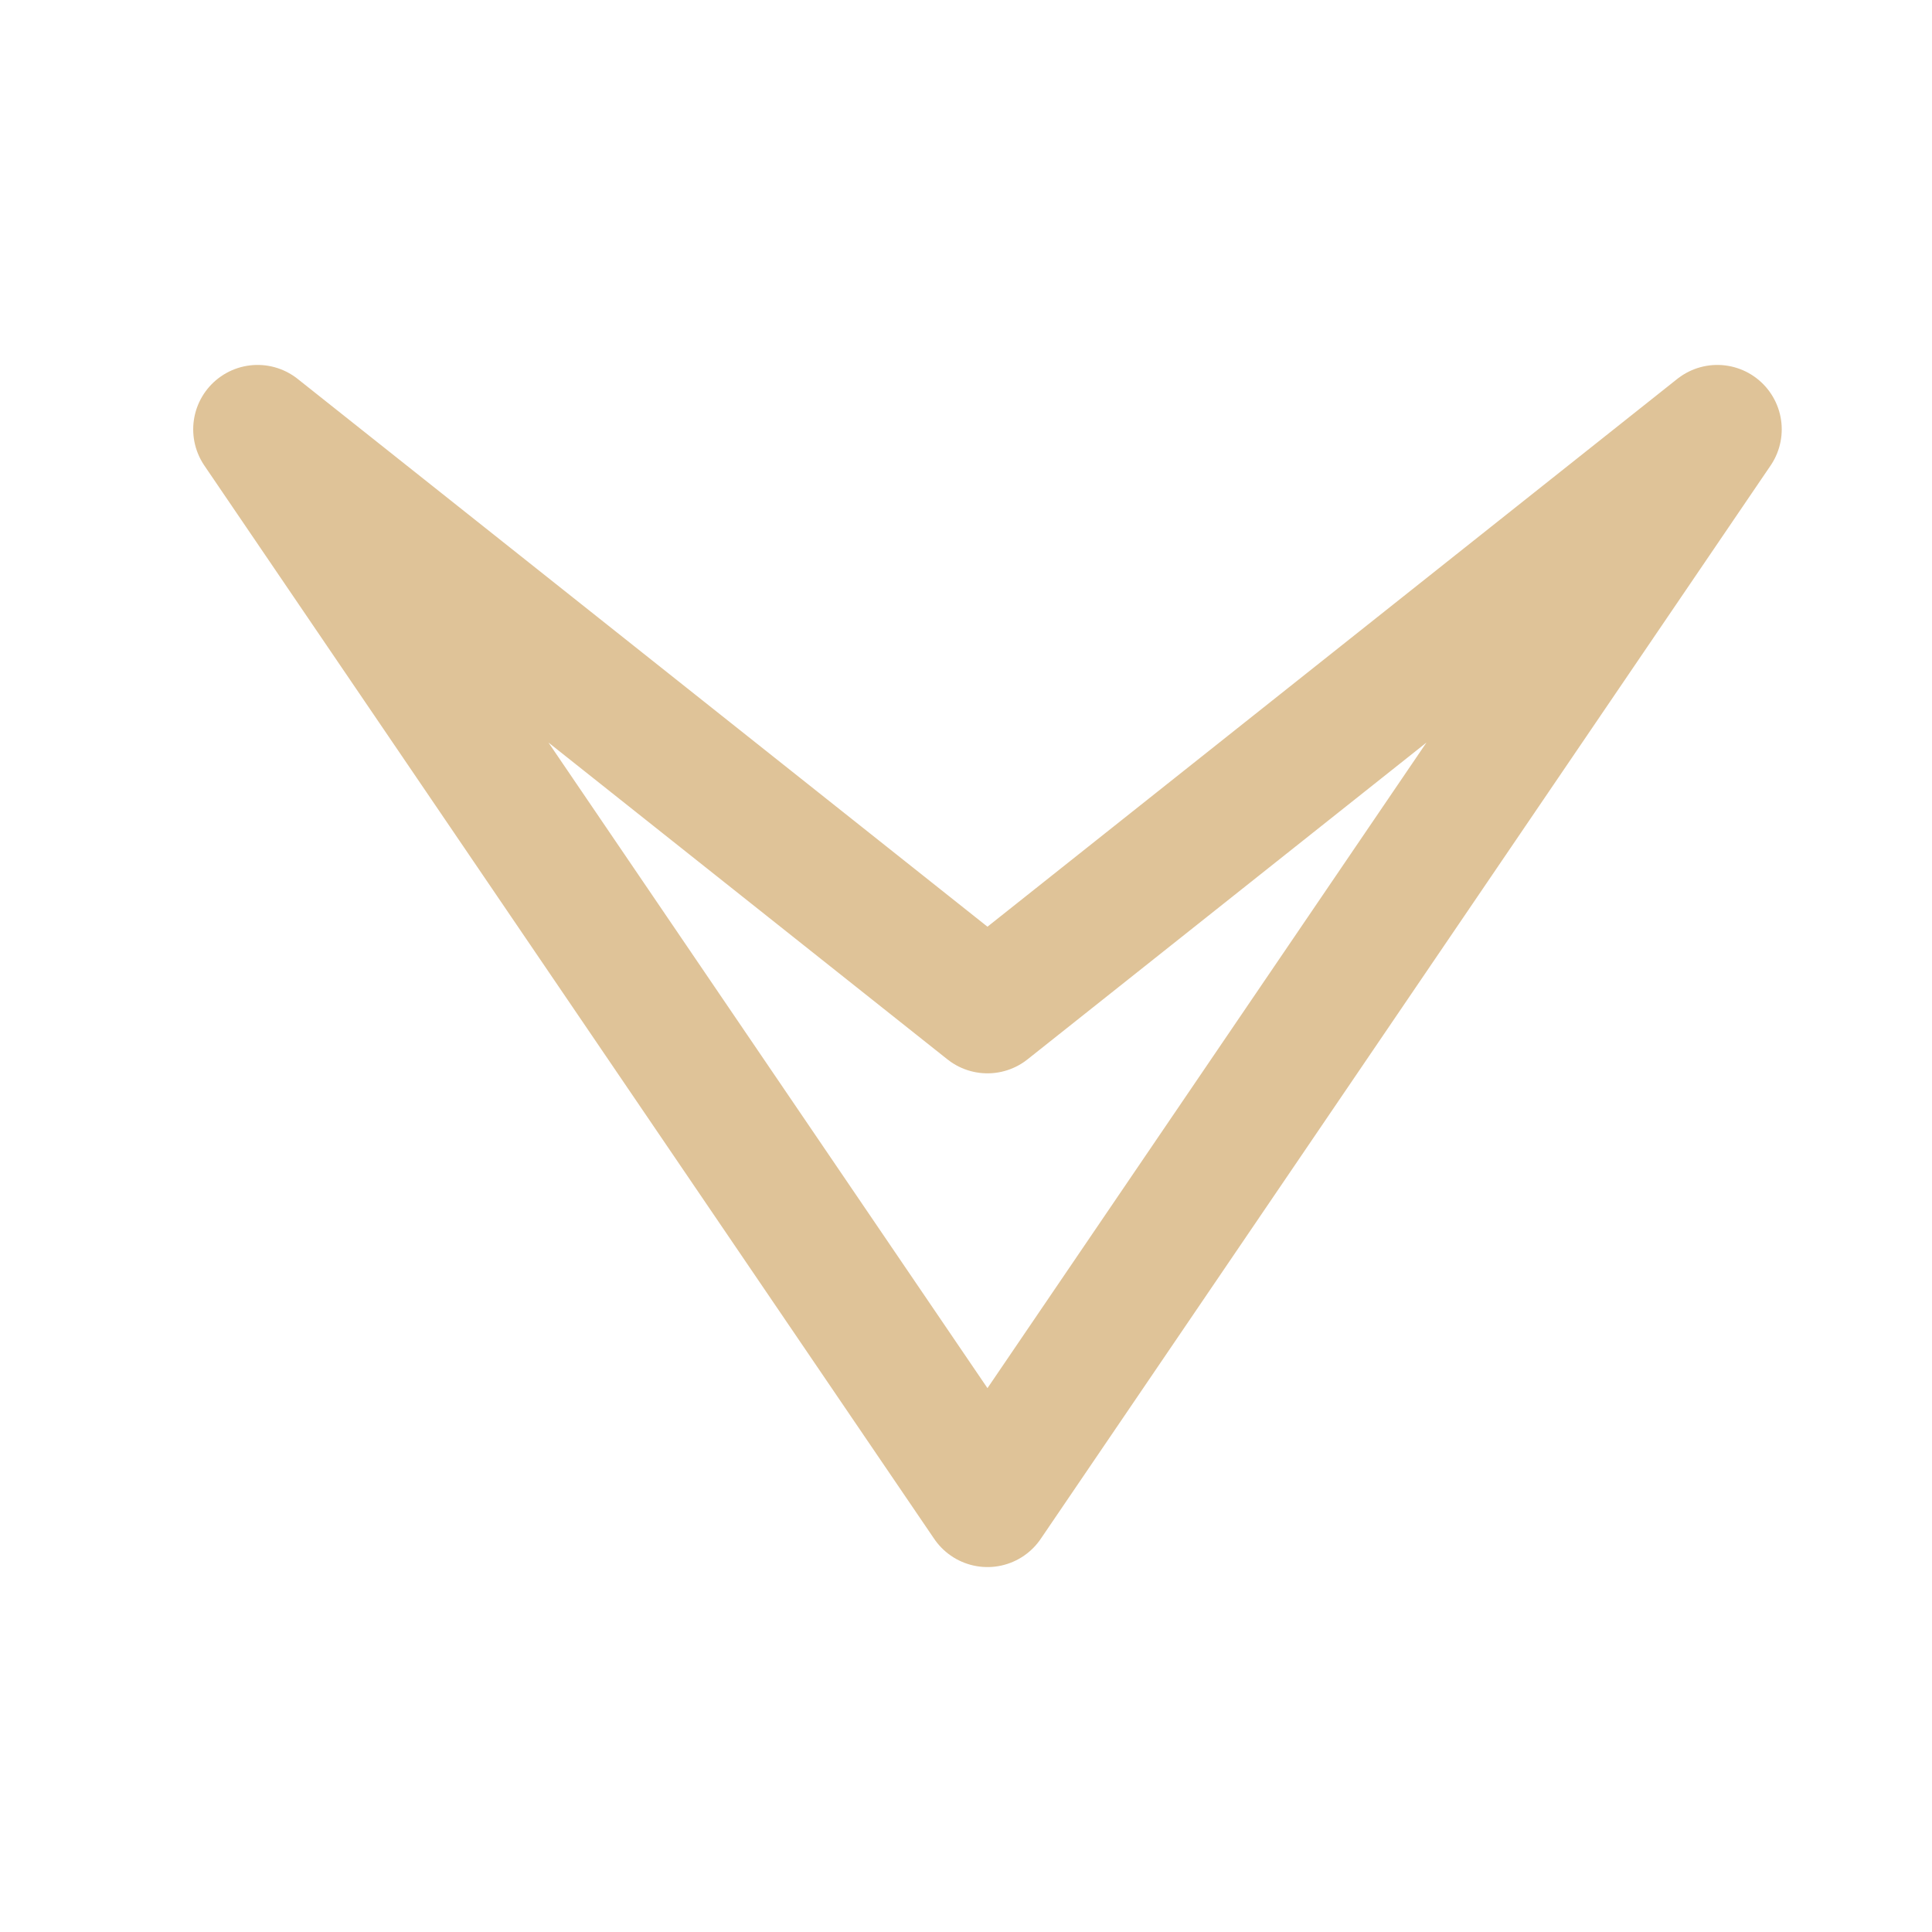
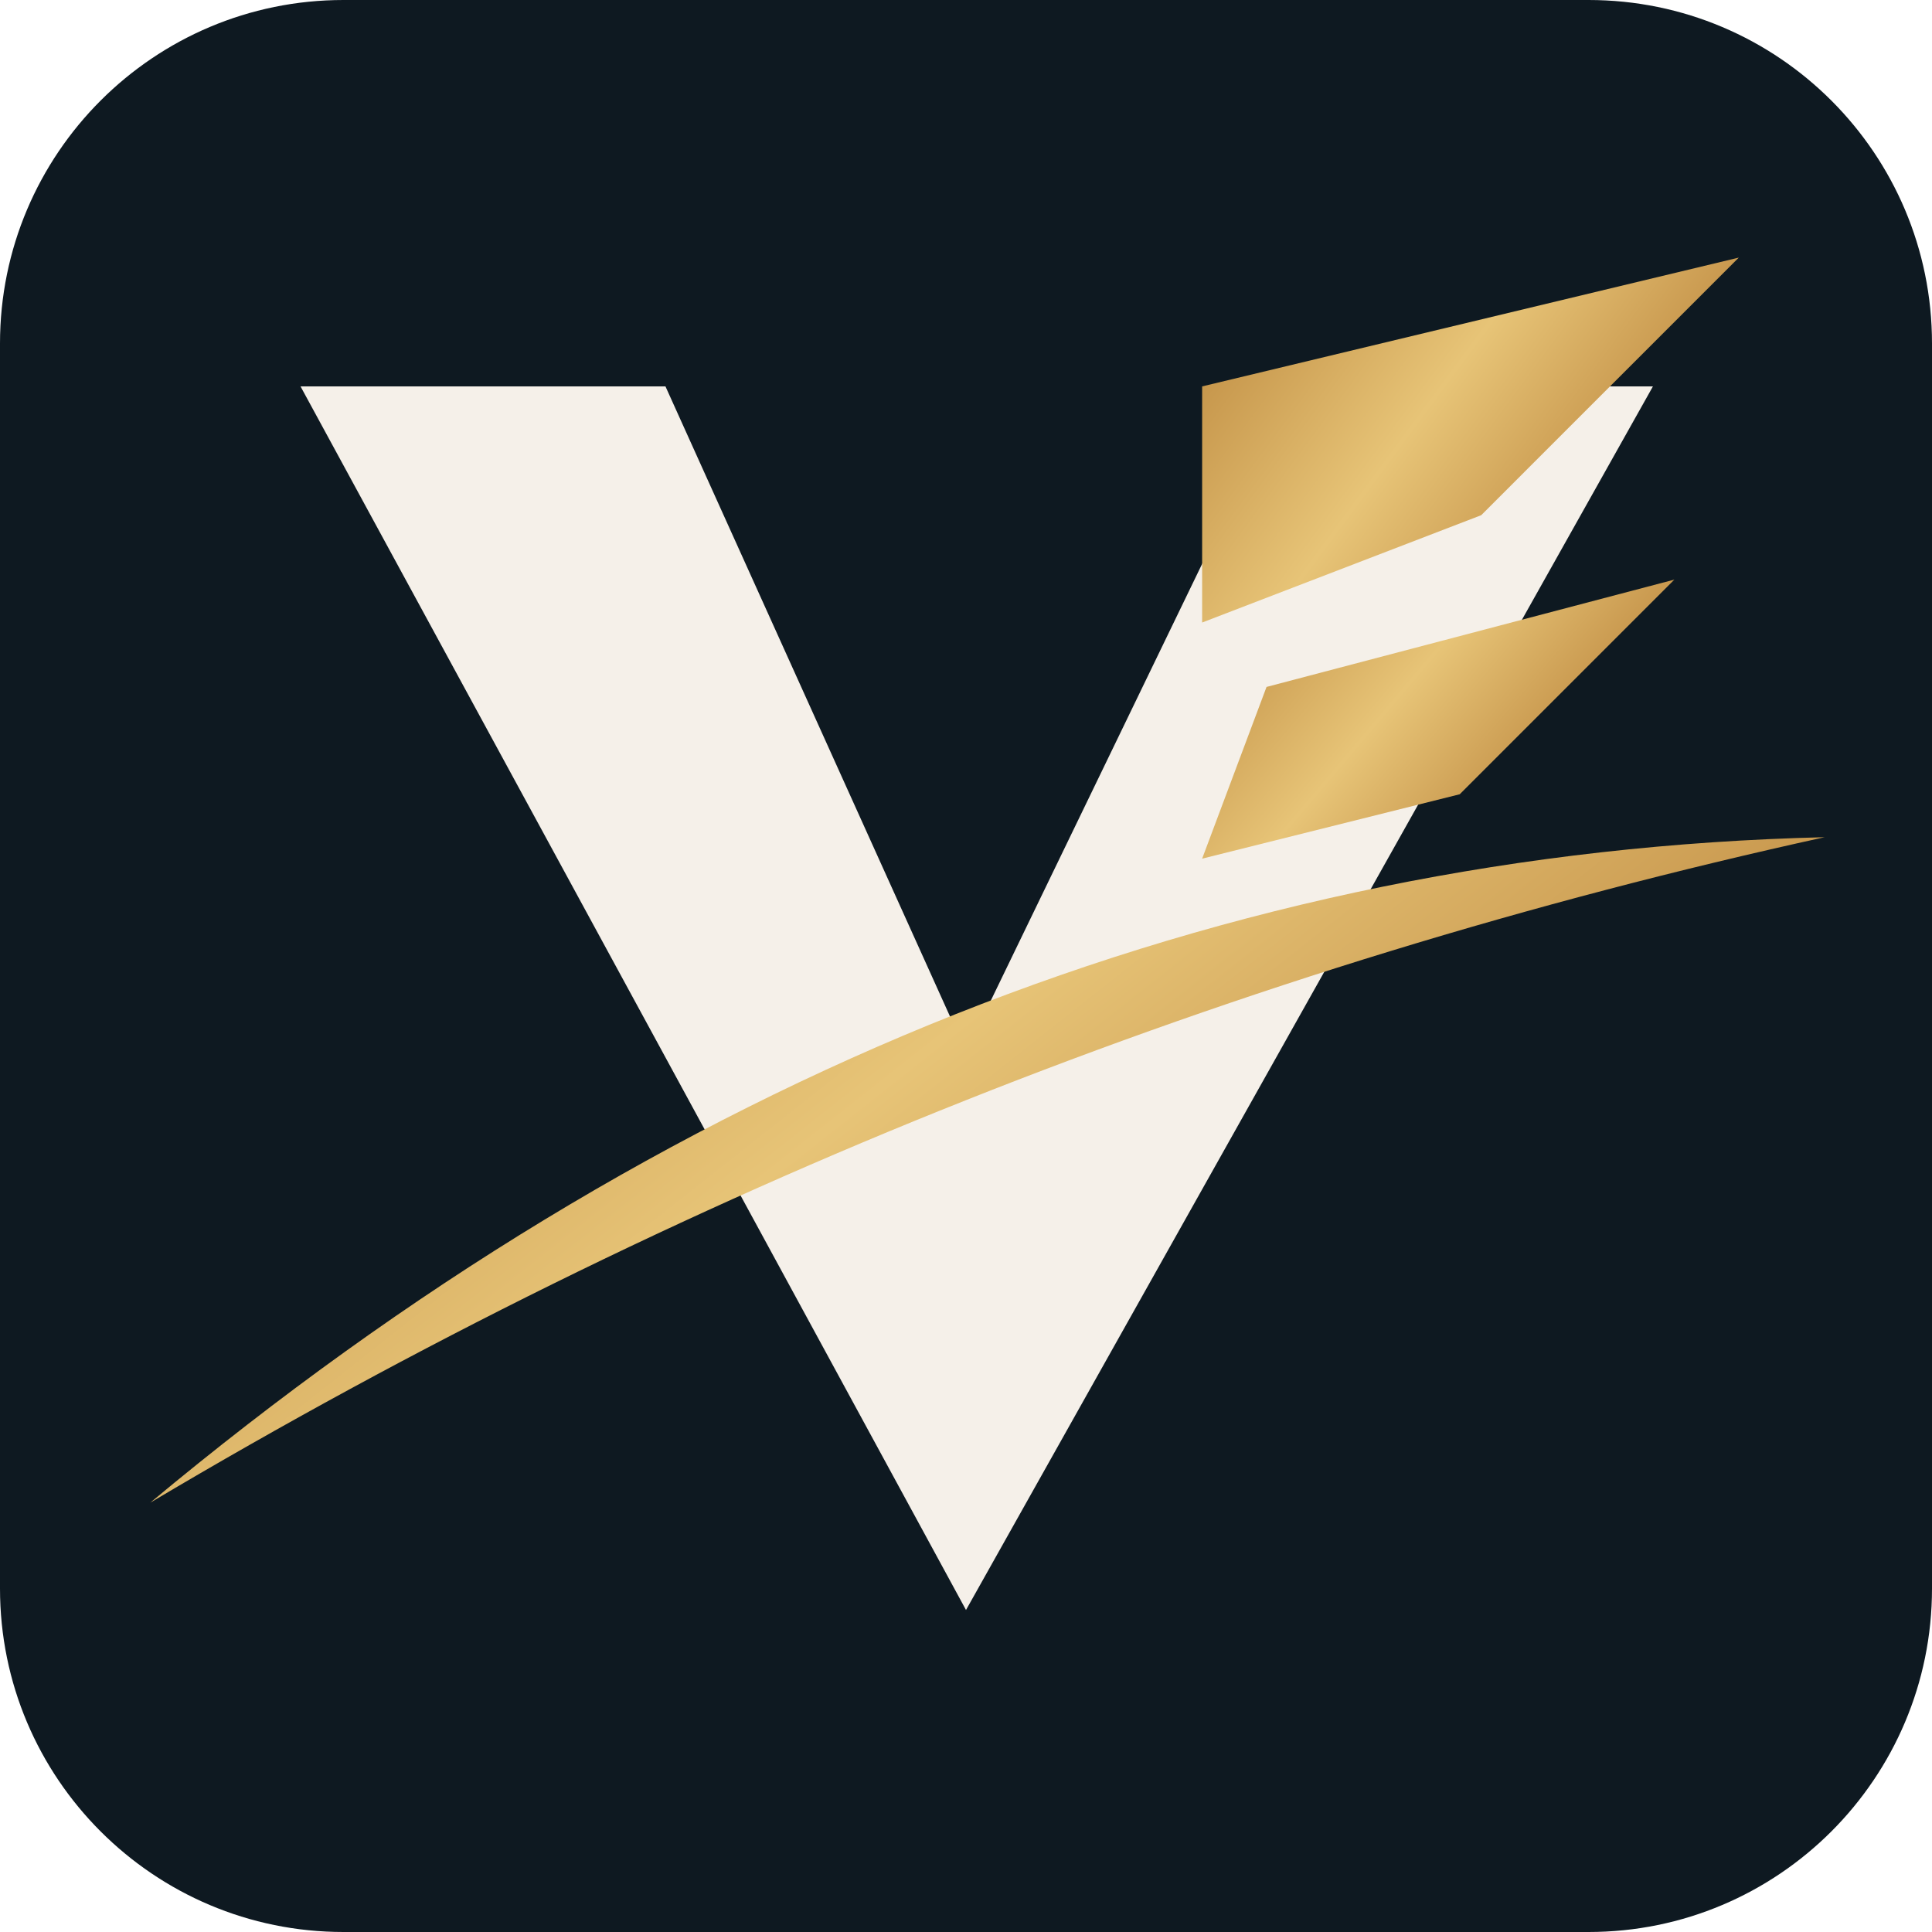
- <svg xmlns="http://www.w3.org/2000/svg" viewBox="0 0 90 90" style="color:#dfc398">
-   <path d="M12 20l34 50 34-50-34 27z" fill="none" stroke="currentColor" stroke-width="6" stroke-linejoin="round" />
+ <svg xmlns="http://www.w3.org/2000/svg" viewBox="0 0 90 90" role="img" aria-labelledby="t">
+   <defs>
+     <linearGradient id="g" x1="0" x2="1" y1="0" y2=".5">
+       <stop stop-color="#ba853b" />
+       <stop offset=".5" stop-color="#e7c477" />
+       <stop offset="1" stop-color="#b57c34" />
+     </linearGradient>
+   </defs>
+   <rect width="90" height="90" rx="16" fill="#0e1921" />
+   <path d="M14 18H31L45 49L60 18H77L45 75Z" fill="#f5f0e9" />
+   <path d="M56 18L81 12L69 24L56 29Z" fill="url(#g)" />
+   <path d="M59 32L78 27L68 37L56 40Z" fill="url(#g)" />
+   <path d="M7 70Q43 40 85 39Q44 48 7 70Z" fill="url(#g)" />
</svg>
